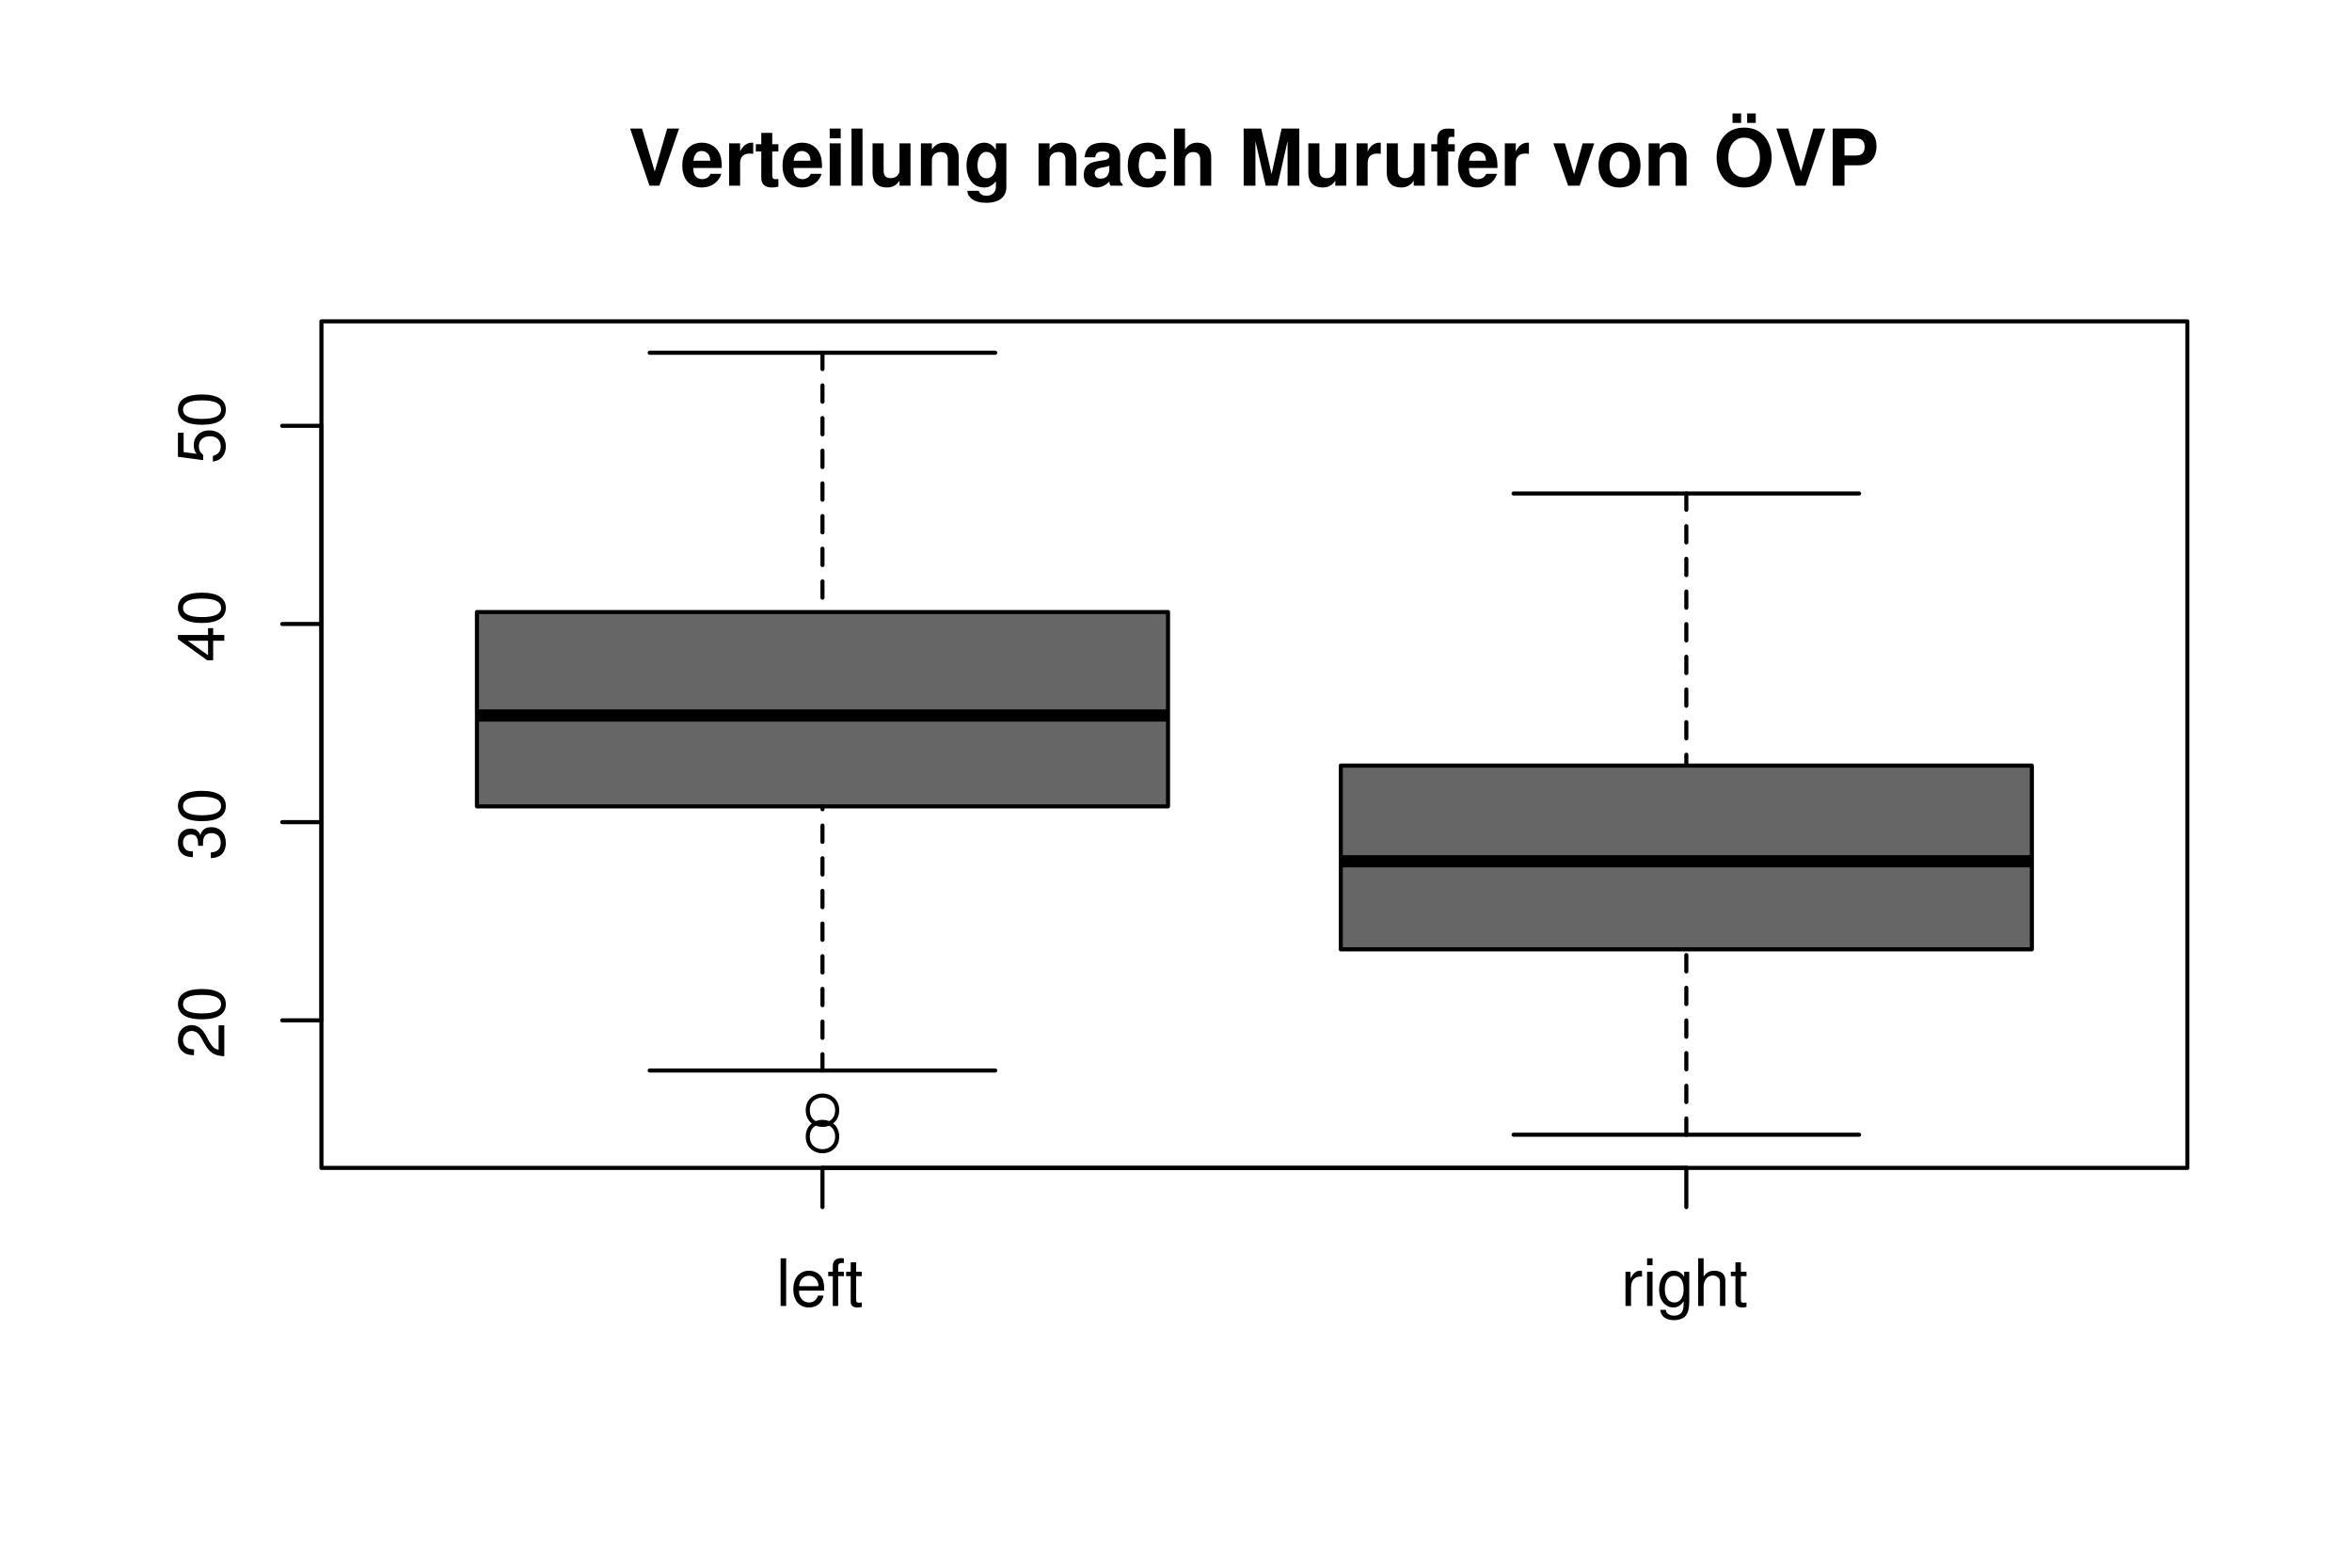
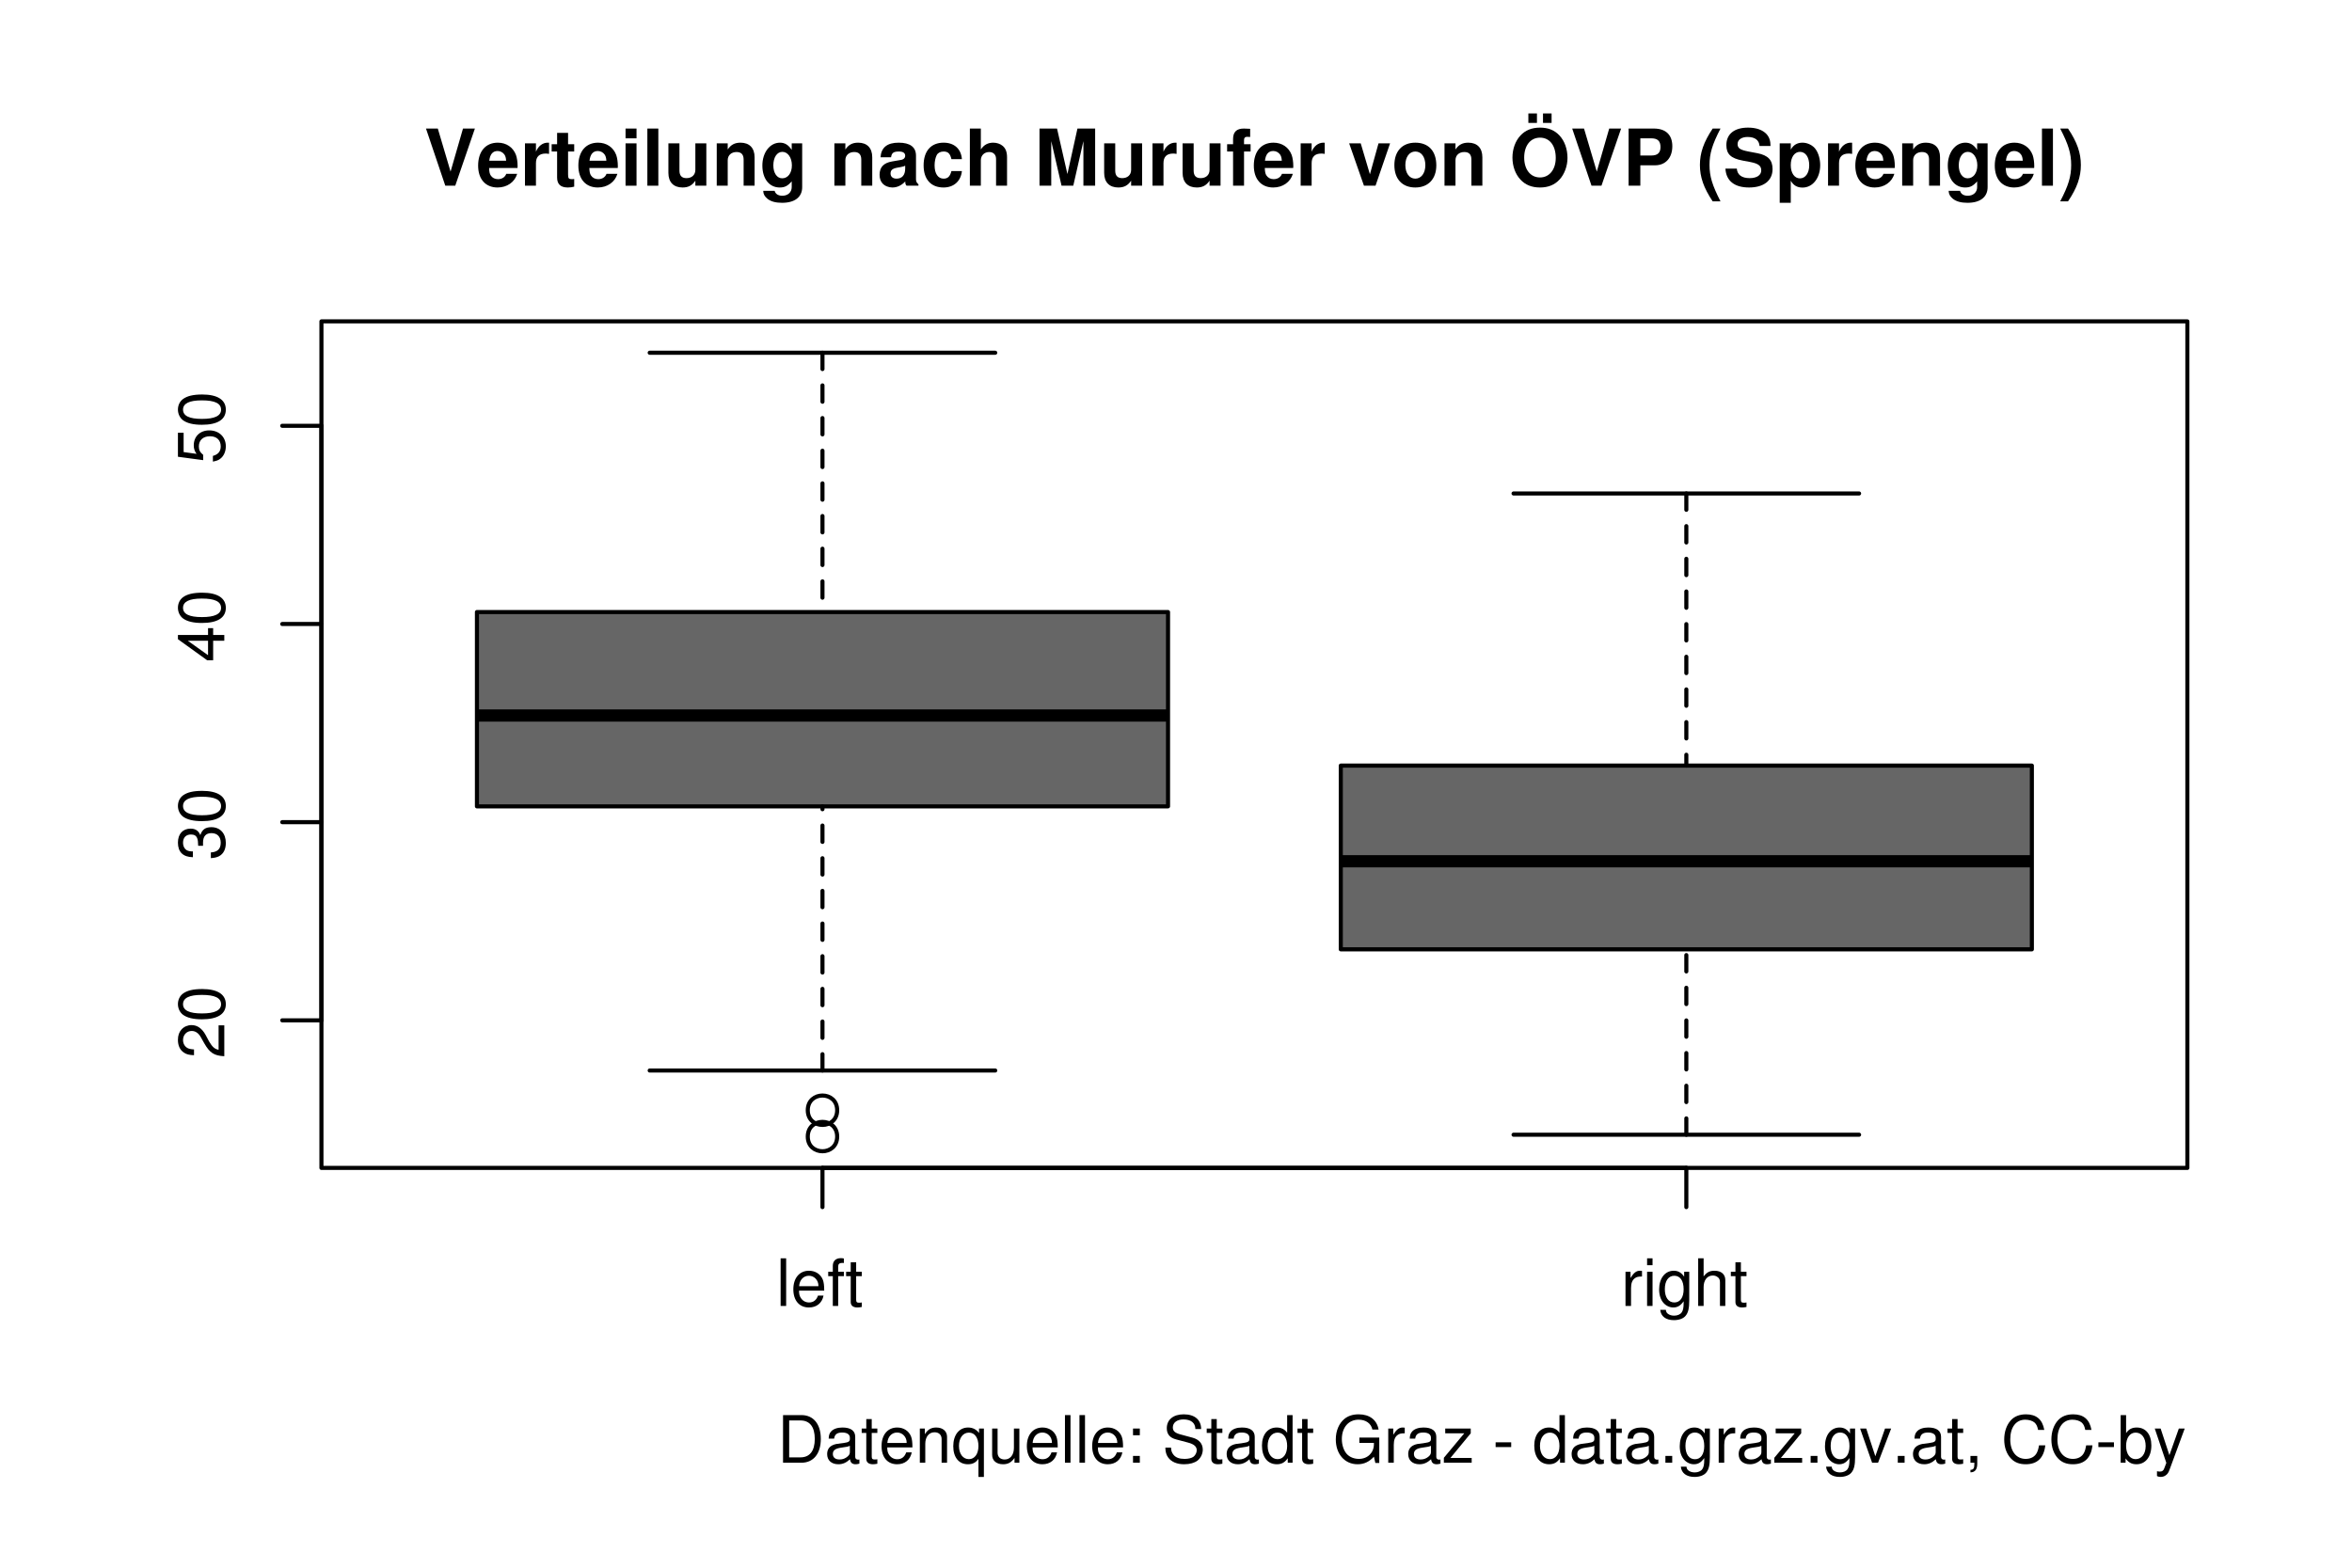
<svg xmlns="http://www.w3.org/2000/svg" xmlns:xlink="http://www.w3.org/1999/xlink" width="432pt" height="288pt" viewBox="0 0 432 288" version="1.2">
  <defs>
    <g>
      <symbol overflow="visible" id="glyph0-0">
        <path style="stroke:none;" d="" />
      </symbol>
      <symbol overflow="visible" id="glyph0-1">
        <path style="stroke:none;" d="M 1.828 -8.75 L 0.812 -8.75 L 0.812 0 L 1.828 0 Z " />
      </symbol>
      <symbol overflow="visible" id="glyph0-2">
        <path style="stroke:none;" d="M 6.156 -2.812 C 6.156 -3.766 6.078 -4.344 5.906 -4.812 C 5.5 -5.844 4.531 -6.469 3.359 -6.469 C 1.609 -6.469 0.484 -5.125 0.484 -3.062 C 0.484 -1 1.578 0.281 3.344 0.281 C 4.781 0.281 5.766 -0.547 6.031 -1.906 L 5.016 -1.906 C 4.734 -1.078 4.172 -0.641 3.375 -0.641 C 2.734 -0.641 2.203 -0.938 1.859 -1.469 C 1.625 -1.828 1.531 -2.188 1.531 -2.812 Z M 1.547 -3.625 C 1.625 -4.781 2.344 -5.547 3.344 -5.547 C 4.328 -5.547 5.094 -4.734 5.094 -3.703 C 5.094 -3.672 5.094 -3.641 5.078 -3.625 Z " />
      </symbol>
      <symbol overflow="visible" id="glyph0-3">
        <path style="stroke:none;" d="M 3.094 -6.281 L 2.047 -6.281 L 2.047 -7.266 C 2.047 -7.688 2.297 -7.906 2.75 -7.906 C 2.828 -7.906 2.875 -7.906 3.094 -7.891 L 3.094 -8.719 C 2.875 -8.766 2.734 -8.781 2.531 -8.781 C 1.609 -8.781 1.062 -8.25 1.062 -7.359 L 1.062 -6.281 L 0.219 -6.281 L 0.219 -5.469 L 1.062 -5.469 L 1.062 0 L 2.047 0 L 2.047 -5.469 L 3.094 -5.469 Z " />
      </symbol>
      <symbol overflow="visible" id="glyph0-4">
        <path style="stroke:none;" d="M 3.047 -6.281 L 2.016 -6.281 L 2.016 -8.016 L 1.016 -8.016 L 1.016 -6.281 L 0.172 -6.281 L 0.172 -5.469 L 1.016 -5.469 L 1.016 -0.719 C 1.016 -0.078 1.453 0.281 2.234 0.281 C 2.469 0.281 2.719 0.25 3.047 0.188 L 3.047 -0.641 C 2.922 -0.609 2.766 -0.594 2.562 -0.594 C 2.141 -0.594 2.016 -0.719 2.016 -1.156 L 2.016 -5.469 L 3.047 -5.469 Z " />
      </symbol>
      <symbol overflow="visible" id="glyph0-5">
        <path style="stroke:none;" d="M 0.828 -6.281 L 0.828 0 L 1.844 0 L 1.844 -3.266 C 1.844 -4.156 2.062 -4.75 2.547 -5.094 C 2.859 -5.328 3.156 -5.406 3.859 -5.406 L 3.859 -6.438 C 3.688 -6.453 3.594 -6.469 3.469 -6.469 C 2.812 -6.469 2.328 -6.078 1.75 -5.141 L 1.75 -6.281 Z " />
      </symbol>
      <symbol overflow="visible" id="glyph0-6">
        <path style="stroke:none;" d="M 1.797 -6.281 L 0.797 -6.281 L 0.797 0 L 1.797 0 Z M 1.797 -8.75 L 0.797 -8.75 L 0.797 -7.484 L 1.797 -7.484 Z " />
      </symbol>
      <symbol overflow="visible" id="glyph0-7">
        <path style="stroke:none;" d="M 4.938 -6.281 L 4.938 -5.375 C 4.438 -6.125 3.828 -6.469 3.031 -6.469 C 1.422 -6.469 0.344 -5.078 0.344 -3.031 C 0.344 -2 0.625 -1.156 1.141 -0.562 C 1.609 -0.031 2.281 0.281 2.938 0.281 C 3.734 0.281 4.281 -0.062 4.844 -0.859 L 4.844 -0.531 C 4.844 0.328 4.734 0.844 4.484 1.188 C 4.219 1.562 3.703 1.781 3.094 1.781 C 2.641 1.781 2.234 1.656 1.953 1.438 C 1.734 1.266 1.625 1.094 1.578 0.719 L 0.547 0.719 C 0.656 1.906 1.578 2.609 3.062 2.609 C 4 2.609 4.797 2.312 5.203 1.812 C 5.688 1.234 5.875 0.438 5.875 -1.031 L 5.875 -6.281 Z M 3.125 -5.547 C 4.219 -5.547 4.844 -4.625 4.844 -3.062 C 4.844 -1.562 4.203 -0.641 3.141 -0.641 C 2.047 -0.641 1.391 -1.578 1.391 -3.094 C 1.391 -4.609 2.062 -5.547 3.125 -5.547 Z " />
      </symbol>
      <symbol overflow="visible" id="glyph0-8">
        <path style="stroke:none;" d="M 0.844 -8.75 L 0.844 0 L 1.844 0 L 1.844 -3.469 C 1.844 -4.75 2.516 -5.594 3.547 -5.594 C 3.859 -5.594 4.188 -5.484 4.422 -5.297 C 4.719 -5.094 4.844 -4.797 4.844 -4.359 L 4.844 0 L 5.828 0 L 5.828 -4.75 C 5.828 -5.812 5.078 -6.469 3.859 -6.469 C 2.969 -6.469 2.422 -6.188 1.844 -5.422 L 1.844 -8.75 Z " />
      </symbol>
+       <symbol overflow="visible" id="glyph0-9">
+         <path style="stroke:none;" d="M 1.062 0 L 4.438 0 C 6.641 0 8 -1.656 8 -4.375 C 8 -7.094 6.656 -8.75 4.438 -8.75 L 1.062 -8.75 Z M 2.188 -0.984 L 2.188 -7.766 L 4.25 -7.766 C 5.969 -7.766 6.891 -6.594 6.891 -4.375 C 6.891 -2.156 5.969 -0.984 4.25 -0.984 Z " />
+       </symbol>
+       <symbol overflow="visible" id="glyph0-10">
+         <path style="stroke:none;" d="M 6.422 -0.594 C 6.312 -0.562 6.266 -0.562 6.203 -0.562 C 5.859 -0.562 5.656 -0.75 5.656 -1.062 L 5.656 -4.75 C 5.656 -5.875 4.844 -6.469 3.297 -6.469 C 2.391 -6.469 1.625 -6.203 1.219 -5.734 C 0.922 -5.406 0.797 -5.047 0.781 -4.422 L 1.781 -4.422 C 1.875 -5.203 2.328 -5.547 3.266 -5.547 C 4.156 -5.547 4.672 -5.203 4.672 -4.609 L 4.672 -4.344 C 4.672 -3.922 4.422 -3.75 3.625 -3.641 C 2.203 -3.469 1.984 -3.422 1.609 -3.266 C 0.875 -2.969 0.5 -2.406 0.5 -1.578 C 0.5 -0.438 1.297 0.281 2.562 0.281 C 3.359 0.281 4 0 4.703 -0.641 C 4.781 -0.016 5.094 0.281 5.734 0.281 C 5.938 0.281 6.094 0.25 6.422 0.172 Z M 4.672 -1.984 C 4.672 -1.641 4.578 -1.438 4.266 -1.156 C 3.859 -0.797 3.375 -0.594 2.781 -0.594 C 2 -0.594 1.547 -0.969 1.547 -1.609 C 1.547 -2.266 1.984 -2.609 3.062 -2.766 C 4.109 -2.906 4.328 -2.953 4.672 -3.109 Z " />
+       </symbol>
+       <symbol overflow="visible" id="glyph0-11">
+         <path style="stroke:none;" d="M 0.844 -6.281 L 0.844 0 L 1.844 0 L 1.844 -3.469 C 1.844 -4.75 2.516 -5.594 3.547 -5.594 C 4.344 -5.594 4.844 -5.109 4.844 -4.359 L 4.844 0 L 5.844 0 L 5.844 -4.75 C 5.844 -5.797 5.062 -6.469 3.859 -6.469 C 2.922 -6.469 2.312 -6.109 1.766 -5.234 L 1.766 -6.281 Z " />
+       </symbol>
+       <symbol overflow="visible" id="glyph0-12">
+         <path style="stroke:none;" d="M 5.938 2.609 L 5.938 -6.281 L 5.047 -6.281 L 5.047 -5.453 C 4.578 -6.109 3.875 -6.469 3.047 -6.469 C 1.391 -6.469 0.312 -5.109 0.312 -3.031 C 0.312 -0.984 1.344 0.281 3 0.281 C 3.875 0.281 4.469 -0.031 4.938 -0.719 L 4.938 2.609 Z M 3.188 -5.531 C 4.266 -5.531 4.938 -4.578 4.938 -3.062 C 4.938 -1.625 4.25 -0.656 3.188 -0.656 C 2.094 -0.656 1.359 -1.625 1.359 -3.094 C 1.359 -4.547 2.094 -5.531 3.188 -5.531 Z " />
+       </symbol>
+       <symbol overflow="visible" id="glyph0-13">
+         <path style="stroke:none;" d="M 5.781 0 L 5.781 -6.281 L 4.781 -6.281 L 4.781 -2.719 C 4.781 -1.438 4.109 -0.594 3.078 -0.594 C 2.281 -0.594 1.781 -1.078 1.781 -1.844 L 1.781 -6.281 L 0.781 -6.281 L 0.781 -1.438 C 0.781 -0.391 1.562 0.281 2.781 0.281 C 3.703 0.281 4.297 -0.047 4.891 -0.875 L 4.891 0 Z " />
+       </symbol>
+       <symbol overflow="visible" id="glyph0-14">
+         <path style="stroke:none;" d="M 2.562 -1.25 L 1.312 -1.25 L 1.312 0 L 2.562 0 Z M 2.562 -6.281 L 1.312 -6.281 L 1.312 -5.047 L 2.562 -5.047 Z " />
+       </symbol>
+       <symbol overflow="visible" id="glyph0-15">
+         <path style="stroke:none;" d="" />
+       </symbol>
+       <symbol overflow="visible" id="glyph0-16">
+         <path style="stroke:none;" d="M 7.156 -6.188 C 7.141 -7.891 5.969 -8.891 3.953 -8.891 C 2.031 -8.891 0.844 -7.906 0.844 -6.328 C 0.844 -5.25 1.406 -4.578 2.562 -4.281 L 4.734 -3.703 C 5.828 -3.422 6.344 -2.969 6.344 -2.297 C 6.344 -1.828 6.078 -1.344 5.719 -1.078 C 5.359 -0.844 4.812 -0.703 4.109 -0.703 C 3.156 -0.703 2.516 -0.938 2.094 -1.438 C 1.766 -1.828 1.625 -2.25 1.625 -2.781 L 0.578 -2.781 C 0.594 -1.984 0.75 -1.453 1.094 -0.969 C 1.688 -0.156 2.703 0.281 4.031 0.281 C 5.078 0.281 5.922 0.031 6.484 -0.391 C 7.078 -0.859 7.453 -1.641 7.453 -2.406 C 7.453 -3.484 6.781 -4.266 5.594 -4.594 L 3.391 -5.188 C 2.344 -5.469 1.953 -5.812 1.953 -6.484 C 1.953 -7.375 2.734 -7.953 3.906 -7.953 C 5.297 -7.953 6.078 -7.312 6.094 -6.188 Z " />
+       </symbol>
+       <symbol overflow="visible" id="glyph0-17">
+         <path style="stroke:none;" d="M 5.938 -8.75 L 4.938 -8.75 L 4.938 -5.5 C 4.531 -6.125 3.859 -6.469 3.016 -6.469 C 1.375 -6.469 0.312 -5.156 0.312 -3.156 C 0.312 -1.031 1.359 0.281 3.047 0.281 C 3.906 0.281 4.516 -0.047 5.047 -0.828 L 5.047 0 L 5.938 0 Z M 3.188 -5.531 C 4.266 -5.531 4.938 -4.578 4.938 -3.078 C 4.938 -1.625 4.25 -0.656 3.188 -0.656 C 2.094 -0.656 1.359 -1.625 1.359 -3.094 C 1.359 -4.562 2.094 -5.531 3.188 -5.531 Z " />
+       </symbol>
+       <symbol overflow="visible" id="glyph0-18">
+         <path style="stroke:none;" d="M 8.516 -4.625 L 4.859 -4.625 L 4.859 -3.641 L 7.531 -3.641 L 7.531 -3.391 C 7.531 -1.844 6.375 -0.703 4.781 -0.703 C 3.891 -0.703 3.078 -1.031 2.562 -1.594 C 1.984 -2.219 1.641 -3.266 1.641 -4.344 C 1.641 -6.484 2.875 -7.906 4.719 -7.906 C 6.047 -7.906 7.016 -7.219 7.25 -6.094 L 8.391 -6.094 C 8.078 -7.875 6.734 -8.891 4.734 -8.891 C 3.656 -8.891 2.797 -8.609 2.109 -8.047 C 1.109 -7.219 0.531 -5.859 0.531 -4.281 C 0.531 -1.594 2.172 0.281 4.531 0.281 C 5.719 0.281 6.672 -0.172 7.531 -1.109 L 7.797 0.047 L 8.516 0.047 Z " />
+       </symbol>
+       <symbol overflow="visible" id="glyph0-19">
+         <path style="stroke:none;" d="M 5.312 -6.281 L 0.625 -6.281 L 0.625 -5.406 L 4.125 -5.406 L 0.375 -0.906 L 0.375 0 L 5.484 0 L 5.484 -0.875 L 1.578 -0.875 L 5.312 -5.406 Z " />
+       </symbol>
+       <symbol overflow="visible" id="glyph0-20">
+         <path style="stroke:none;" d="M 3.406 -3.75 L 0.547 -3.75 L 0.547 -2.875 L 3.406 -2.875 Z " />
+       </symbol>
+       <symbol overflow="visible" id="glyph0-21">
+         <path style="stroke:none;" d="M 2.297 -1.25 L 1.047 -1.25 L 1.047 0 L 2.297 0 Z " />
+       </symbol>
+       <symbol overflow="visible" id="glyph0-22">
+         <path style="stroke:none;" d="M 3.422 0 L 5.828 -6.281 L 4.703 -6.281 L 2.922 -1.188 L 1.25 -6.281 L 0.125 -6.281 L 2.328 0 Z " />
+       </symbol>
+       <symbol overflow="visible" id="glyph0-23">
+         <path style="stroke:none;" d="M 1.047 -1.25 L 1.047 0 L 1.766 0 L 1.766 0.219 C 1.766 1.047 1.609 1.281 1.047 1.312 L 1.047 1.766 C 1.891 1.766 2.297 1.219 2.297 0.188 L 2.297 -1.25 Z " />
+       </symbol>
+       <symbol overflow="visible" id="glyph0-24">
+         <path style="stroke:none;" d="M 7.938 -6.031 C 7.594 -7.953 6.484 -8.891 4.578 -8.891 C 3.391 -8.891 2.453 -8.516 1.797 -7.797 C 1.016 -6.938 0.578 -5.688 0.578 -4.266 C 0.578 -2.828 1.016 -1.594 1.844 -0.75 C 2.516 -0.047 3.391 0.281 4.531 0.281 C 6.656 0.281 7.859 -0.875 8.125 -3.188 L 6.969 -3.188 C 6.875 -2.594 6.75 -2.188 6.578 -1.844 C 6.219 -1.109 5.469 -0.703 4.531 -0.703 C 2.797 -0.703 1.688 -2.094 1.688 -4.281 C 1.688 -6.531 2.75 -7.906 4.438 -7.906 C 5.141 -7.906 5.812 -7.688 6.172 -7.359 C 6.484 -7.062 6.672 -6.688 6.797 -6.031 Z " />
+       </symbol>
+       <symbol overflow="visible" id="glyph0-25">
+         <path style="stroke:none;" d="M 0.641 -8.75 L 0.641 0 L 1.547 0 L 1.547 -0.797 C 2.031 -0.078 2.656 0.281 3.547 0.281 C 5.203 0.281 6.281 -1.078 6.281 -3.172 C 6.281 -5.203 5.25 -6.469 3.594 -6.469 C 2.719 -6.469 2.109 -6.141 1.641 -5.438 L 1.641 -8.75 Z M 3.391 -5.531 C 4.516 -5.531 5.234 -4.562 5.234 -3.062 C 5.234 -1.625 4.484 -0.656 3.391 -0.656 C 2.344 -0.656 1.641 -1.625 1.641 -3.094 C 1.641 -4.578 2.344 -5.531 3.391 -5.531 Z " />
+       </symbol>
+       <symbol overflow="visible" id="glyph0-26">
+         <path style="stroke:none;" d="M 4.656 -6.281 L 2.922 -1.391 L 1.312 -6.281 L 0.234 -6.281 L 2.359 0.031 L 1.984 1.016 C 1.828 1.469 1.594 1.625 1.172 1.625 C 1.031 1.625 0.859 1.609 0.641 1.562 L 0.641 2.453 C 0.859 2.562 1.062 2.609 1.312 2.609 C 1.641 2.609 1.984 2.516 2.25 2.312 C 2.562 2.094 2.75 1.828 2.938 1.312 L 5.734 -6.281 Z " />
+       </symbol>
      <symbol overflow="visible" id="glyph1-0">
        <path style="stroke:none;" d="" />
      </symbol>
      <symbol overflow="visible" id="glyph1-1">
        <path style="stroke:none;" d="M -1.047 -6.078 L -1.047 -1.594 C -1.734 -1.703 -2.188 -2.094 -2.797 -3.125 L -3.438 -4.328 C -4.094 -5.516 -4.969 -6.125 -6.016 -6.125 C -6.719 -6.125 -7.375 -5.844 -7.844 -5.344 C -8.297 -4.844 -8.516 -4.219 -8.516 -3.406 C -8.516 -2.328 -8.125 -1.531 -7.406 -1.062 C -6.953 -0.75 -6.422 -0.625 -5.562 -0.594 L -5.562 -1.656 C -6.125 -1.688 -6.484 -1.766 -6.75 -1.906 C -7.266 -2.188 -7.578 -2.734 -7.578 -3.375 C -7.578 -4.328 -6.906 -5.047 -5.984 -5.047 C -5.312 -5.047 -4.734 -4.656 -4.312 -3.906 L -3.688 -2.797 C -2.672 -1.016 -1.875 -0.5 0 -0.406 L 0 -6.078 Z " />
      </symbol>
      <symbol overflow="visible" id="glyph1-2">
        <path style="stroke:none;" d="M -8.516 -3.297 C -8.516 -2.516 -8.156 -1.781 -7.578 -1.344 C -6.828 -0.797 -5.688 -0.516 -4.109 -0.516 C -1.25 -0.516 0.281 -1.469 0.281 -3.297 C 0.281 -5.094 -1.25 -6.078 -4.047 -6.078 C -5.703 -6.078 -6.797 -5.812 -7.578 -5.25 C -8.172 -4.812 -8.516 -4.109 -8.516 -3.297 Z M -7.578 -3.297 C -7.578 -4.438 -6.422 -5 -4.141 -5 C -1.734 -5 -0.594 -4.453 -0.594 -3.281 C -0.594 -2.156 -1.781 -1.594 -4.109 -1.594 C -6.438 -1.594 -7.578 -2.156 -7.578 -3.297 Z " />
      </symbol>
      <symbol overflow="visible" id="glyph1-3">
        <path style="stroke:none;" d="M -3.906 -2.656 L -3.906 -3.234 C -3.906 -4.391 -3.391 -4.984 -2.359 -4.984 C -1.297 -4.984 -0.656 -4.328 -0.656 -3.234 C -0.656 -2.078 -1.234 -1.516 -2.469 -1.438 L -2.469 -0.391 C -1.781 -0.438 -1.344 -0.547 -0.953 -0.75 C -0.141 -1.188 0.281 -2.031 0.281 -3.188 C 0.281 -4.938 -0.766 -6.078 -2.375 -6.078 C -3.453 -6.078 -4.062 -5.656 -4.406 -4.625 C -4.719 -5.422 -5.312 -5.812 -6.172 -5.812 C -7.625 -5.812 -8.516 -4.844 -8.516 -3.234 C -8.516 -1.516 -7.578 -0.594 -5.766 -0.562 L -5.766 -1.625 C -6.281 -1.625 -6.562 -1.688 -6.828 -1.812 C -7.297 -2.047 -7.578 -2.578 -7.578 -3.234 C -7.578 -4.172 -7.031 -4.734 -6.125 -4.734 C -5.531 -4.734 -5.172 -4.531 -4.984 -4.062 C -4.859 -3.766 -4.812 -3.391 -4.797 -2.656 Z " />
      </symbol>
      <symbol overflow="visible" id="glyph1-4">
        <path style="stroke:none;" d="M -2.047 -3.922 L 0 -3.922 L 0 -4.984 L -2.047 -4.984 L -2.047 -6.234 L -2.984 -6.234 L -2.984 -4.984 L -8.516 -4.984 L -8.516 -4.203 L -3.156 -0.344 L -2.047 -0.344 Z M -2.984 -3.922 L -2.984 -1.266 L -6.703 -3.922 Z " />
      </symbol>
      <symbol overflow="visible" id="glyph1-5">
        <path style="stroke:none;" d="M -8.516 -5.719 L -8.516 -1.312 L -3.875 -0.688 L -3.875 -1.656 C -4.469 -2.141 -4.672 -2.562 -4.672 -3.219 C -4.672 -4.359 -3.891 -5.078 -2.625 -5.078 C -1.406 -5.078 -0.656 -4.375 -0.656 -3.219 C -0.656 -2.297 -1.125 -1.734 -2.094 -1.469 L -2.094 -0.422 C -1.391 -0.562 -1.062 -0.688 -0.75 -0.938 C -0.094 -1.422 0.281 -2.281 0.281 -3.234 C 0.281 -4.953 -0.969 -6.156 -2.766 -6.156 C -4.453 -6.156 -5.609 -5.047 -5.609 -3.406 C -5.609 -2.812 -5.453 -2.328 -5.094 -1.844 L -7.469 -2.172 L -7.469 -5.719 Z " />
      </symbol>
      <symbol overflow="visible" id="glyph2-0">
        <path style="stroke:none;" d="" />
      </symbol>
      <symbol overflow="visible" id="glyph2-1">
        <path style="stroke:none;" d="M 5.719 0 L 9.328 -10.5 L 7.141 -10.5 L 4.859 -2.594 L 2.516 -10.5 L 0.344 -10.5 L 3.891 0 Z " />
      </symbol>
      <symbol overflow="visible" id="glyph2-2">
        <path style="stroke:none;" d="M 7.547 -3.25 C 7.562 -3.422 7.562 -3.5 7.562 -3.594 C 7.562 -4.375 7.453 -5.094 7.266 -5.641 C 6.734 -7.062 5.484 -7.906 3.922 -7.906 C 1.688 -7.906 0.312 -6.297 0.312 -3.688 C 0.312 -1.203 1.672 0.328 3.875 0.328 C 5.625 0.328 7.031 -0.656 7.484 -2.188 L 5.484 -2.188 C 5.25 -1.562 4.688 -1.203 3.953 -1.203 C 3.375 -1.203 2.906 -1.453 2.625 -1.891 C 2.438 -2.172 2.359 -2.516 2.328 -3.25 Z M 2.359 -4.594 C 2.5 -5.781 3 -6.375 3.891 -6.375 C 4.391 -6.375 4.859 -6.125 5.141 -5.719 C 5.328 -5.438 5.422 -5.125 5.453 -4.594 Z " />
      </symbol>
      <symbol overflow="visible" id="glyph2-3">
        <path style="stroke:none;" d="M 0.906 -7.781 L 0.906 0 L 2.922 0 L 2.922 -4.141 C 2.922 -5.312 3.516 -5.906 4.703 -5.906 C 4.906 -5.906 5.062 -5.891 5.328 -5.844 L 5.328 -7.891 C 5.219 -7.906 5.141 -7.906 5.078 -7.906 C 4.156 -7.906 3.359 -7.297 2.922 -6.25 L 2.922 -7.781 Z " />
      </symbol>
      <symbol overflow="visible" id="glyph2-4">
        <path style="stroke:none;" d="M 4.344 -7.625 L 3.219 -7.625 L 3.219 -9.703 L 1.203 -9.703 L 1.203 -7.625 L 0.203 -7.625 L 0.203 -6.281 L 1.203 -6.281 L 1.203 -1.5 C 1.203 -0.281 1.844 0.328 3.172 0.328 C 3.609 0.328 3.969 0.281 4.344 0.172 L 4.344 -1.234 C 4.141 -1.203 4.016 -1.203 3.875 -1.203 C 3.344 -1.203 3.219 -1.359 3.219 -2.047 L 3.219 -6.281 L 4.344 -6.281 Z " />
      </symbol>
      <symbol overflow="visible" id="glyph2-5">
        <path style="stroke:none;" d="M 2.984 -7.781 L 0.969 -7.781 L 0.969 0 L 2.984 0 Z M 2.984 -10.5 L 0.969 -10.5 L 0.969 -8.703 L 2.984 -8.703 Z " />
      </symbol>
      <symbol overflow="visible" id="glyph2-6">
        <path style="stroke:none;" d="M 2.984 -10.5 L 0.969 -10.5 L 0.969 0 L 2.984 0 Z " />
      </symbol>
      <symbol overflow="visible" id="glyph2-7">
        <path style="stroke:none;" d="M 7.797 0 L 7.797 -7.781 L 5.781 -7.781 L 5.781 -2.906 C 5.781 -1.984 5.125 -1.391 4.156 -1.391 C 3.281 -1.391 2.859 -1.844 2.859 -2.781 L 2.859 -7.781 L 0.828 -7.781 L 0.828 -2.359 C 0.828 -0.641 1.781 0.328 3.438 0.328 C 4.5 0.328 5.203 -0.062 5.781 -0.922 L 5.781 0 Z " />
      </symbol>
      <symbol overflow="visible" id="glyph2-8">
        <path style="stroke:none;" d="M 0.906 -7.781 L 0.906 0 L 2.922 0 L 2.922 -4.672 C 2.922 -5.594 3.578 -6.188 4.547 -6.188 C 5.422 -6.188 5.844 -5.719 5.844 -4.797 L 5.844 0 L 7.859 0 L 7.859 -5.219 C 7.859 -6.922 6.922 -7.906 5.266 -7.906 C 4.203 -7.906 3.5 -7.516 2.922 -6.656 L 2.922 -7.781 Z " />
      </symbol>
      <symbol overflow="visible" id="glyph2-9">
        <path style="stroke:none;" d="M 5.875 -7.781 L 5.875 -6.578 C 5.266 -7.5 4.609 -7.906 3.719 -7.906 C 1.875 -7.906 0.484 -6.109 0.484 -3.703 C 0.484 -1.281 1.75 0.328 3.672 0.328 C 4.578 0.328 5.125 0.062 5.875 -0.797 L 5.875 0.266 C 5.875 1.203 5.172 1.844 4.156 1.844 C 3.406 1.844 2.891 1.531 2.734 0.938 L 0.641 0.938 C 0.656 1.547 0.891 1.953 1.406 2.391 C 2.031 2.891 2.891 3.141 4.094 3.141 C 6.438 3.141 7.797 2.094 7.797 0.266 L 7.797 -7.781 Z M 4.156 -6.219 C 5.156 -6.219 5.906 -5.172 5.906 -3.734 C 5.906 -2.312 5.172 -1.359 4.125 -1.359 C 3.172 -1.359 2.5 -2.312 2.5 -3.734 C 2.5 -5.203 3.172 -6.219 4.156 -6.219 Z " />
      </symbol>
      <symbol overflow="visible" id="glyph2-10">
        <path style="stroke:none;" d="" />
      </symbol>
      <symbol overflow="visible" id="glyph2-11">
        <path style="stroke:none;" d="M 7.547 -0.25 C 7.188 -0.578 7.094 -0.797 7.094 -1.203 L 7.094 -5.516 C 7.094 -7.109 6 -7.906 3.906 -7.906 C 1.797 -7.906 0.703 -7.016 0.578 -5.219 L 2.516 -5.219 C 2.625 -6.016 2.953 -6.281 3.953 -6.281 C 4.719 -6.281 5.109 -6.016 5.109 -5.5 C 5.109 -5.25 4.984 -5.016 4.766 -4.891 C 4.5 -4.75 4.5 -4.75 3.5 -4.594 L 2.688 -4.453 C 1.156 -4.188 0.406 -3.406 0.406 -2 C 0.406 -1.344 0.594 -0.797 0.953 -0.406 C 1.391 0.062 2.078 0.328 2.766 0.328 C 3.625 0.328 4.422 -0.047 5.125 -0.781 C 5.125 -0.375 5.172 -0.234 5.359 0 L 7.547 0 Z M 5.109 -3.125 C 5.109 -1.953 4.531 -1.297 3.516 -1.297 C 2.844 -1.297 2.422 -1.656 2.422 -2.234 C 2.422 -2.844 2.734 -3.125 3.578 -3.297 L 4.266 -3.422 C 4.797 -3.531 4.891 -3.562 5.109 -3.672 Z " />
      </symbol>
      <symbol overflow="visible" id="glyph2-12">
        <path style="stroke:none;" d="M 7.516 -4.875 C 7.375 -6.766 6.109 -7.906 4.156 -7.906 C 1.844 -7.906 0.484 -6.375 0.484 -3.734 C 0.484 -1.172 1.828 0.328 4.141 0.328 C 6.016 0.328 7.328 -0.828 7.516 -2.688 L 5.594 -2.688 C 5.328 -1.688 4.922 -1.297 4.156 -1.297 C 3.125 -1.297 2.5 -2.219 2.5 -3.734 C 2.5 -4.469 2.656 -5.156 2.891 -5.625 C 3.125 -6.047 3.578 -6.281 4.156 -6.281 C 4.969 -6.281 5.359 -5.891 5.594 -4.875 Z " />
      </symbol>
      <symbol overflow="visible" id="glyph2-13">
        <path style="stroke:none;" d="M 0.969 -10.5 L 0.969 0 L 2.984 0 L 2.984 -4.672 C 2.984 -5.562 3.625 -6.188 4.531 -6.188 C 4.969 -6.188 5.312 -6.031 5.547 -5.719 C 5.719 -5.453 5.781 -5.266 5.781 -4.75 L 5.781 0 L 7.797 0 L 7.797 -5.219 C 7.797 -6.188 7.531 -6.875 7 -7.312 C 6.562 -7.688 5.906 -7.906 5.266 -7.906 C 4.266 -7.906 3.547 -7.5 2.984 -6.656 L 2.984 -10.5 Z " />
      </symbol>
      <symbol overflow="visible" id="glyph2-14">
        <path style="stroke:none;" d="M 3.109 -8.188 L 5 0 L 7.156 0 L 9.016 -8.188 L 9.016 0 L 11.172 0 L 11.172 -10.5 L 7.922 -10.5 L 6.078 -2.141 L 4.172 -10.5 L 0.953 -10.5 L 0.953 0 L 3.109 0 Z " />
      </symbol>
      <symbol overflow="visible" id="glyph2-15">
        <path style="stroke:none;" d="M 4.516 -7.625 L 3.312 -7.625 L 3.312 -8.391 C 3.312 -8.781 3.484 -8.984 3.859 -8.984 C 4.031 -8.984 4.266 -8.969 4.438 -8.953 L 4.438 -10.453 C 4.062 -10.484 3.562 -10.5 3.281 -10.5 C 1.938 -10.5 1.297 -9.875 1.297 -8.562 L 1.297 -7.625 L 0.203 -7.625 L 0.203 -6.281 L 1.297 -6.281 L 1.297 0 L 3.312 0 L 3.312 -6.281 L 4.516 -6.281 Z " />
      </symbol>
      <symbol overflow="visible" id="glyph2-16">
        <path style="stroke:none;" d="M 5.047 0 L 7.719 -7.781 L 5.594 -7.781 L 4.016 -2.094 L 2.328 -7.781 L 0.203 -7.781 L 2.922 0 Z " />
      </symbol>
      <symbol overflow="visible" id="glyph2-17">
        <path style="stroke:none;" d="M 4.344 -7.906 C 1.953 -7.906 0.5 -6.344 0.5 -3.781 C 0.5 -1.219 1.953 0.328 4.344 0.328 C 6.719 0.328 8.203 -1.234 8.203 -3.734 C 8.203 -6.375 6.766 -7.906 4.344 -7.906 Z M 4.344 -6.281 C 5.453 -6.281 6.188 -5.281 6.188 -3.766 C 6.188 -2.312 5.438 -1.297 4.344 -1.297 C 3.25 -1.297 2.516 -2.312 2.516 -3.781 C 2.516 -5.266 3.25 -6.281 4.344 -6.281 Z " />
      </symbol>
      <symbol overflow="visible" id="glyph2-18">
        <path style="stroke:none;" d="M 5.625 -10.672 C 4.156 -10.672 2.938 -10.188 2.047 -9.219 C 1.109 -8.219 0.578 -6.734 0.578 -5.172 C 0.578 -3.594 1.109 -2.125 2.047 -1.125 C 2.953 -0.141 4.141 0.328 5.641 0.328 C 7.125 0.328 8.312 -0.141 9.219 -1.125 C 10.125 -2.094 10.688 -3.609 10.688 -5.094 C 10.688 -6.734 10.156 -8.219 9.219 -9.219 C 8.297 -10.219 7.125 -10.672 5.625 -10.672 Z M 5.641 -8.828 C 7.406 -8.828 8.531 -7.391 8.531 -5.109 C 8.531 -2.969 7.359 -1.516 5.641 -1.516 C 3.891 -1.516 2.734 -2.969 2.734 -5.172 C 2.734 -7.375 3.891 -8.828 5.641 -8.828 Z M 5.078 -13.281 L 3.5 -13.281 L 3.5 -11.531 L 5.078 -11.531 Z M 7.766 -13.281 L 6.188 -13.281 L 6.188 -11.531 L 7.766 -11.531 Z " />
      </symbol>
      <symbol overflow="visible" id="glyph2-19">
        <path style="stroke:none;" d="M 3.25 -3.75 L 5.953 -3.75 C 7.875 -3.75 9.125 -5.109 9.125 -7.25 C 9.125 -9.344 7.922 -10.5 5.734 -10.5 L 1.094 -10.5 L 1.094 0 L 3.25 0 Z M 3.25 -5.547 L 3.25 -8.703 L 5.266 -8.703 C 6.422 -8.703 6.953 -8.203 6.953 -7.109 C 6.953 -6.047 6.422 -5.547 5.266 -5.547 Z " />
      </symbol>
+       <symbol overflow="visible" id="glyph2-20">
+         <path style="stroke:none;" d="M 2.922 -10.5 C 1.266 -8.016 0.578 -6.016 0.578 -3.812 C 0.578 -1.594 1.266 0.391 2.922 2.875 L 4.359 2.875 C 2.844 -0.094 2.344 -1.703 2.344 -3.812 C 2.344 -5.922 2.844 -7.562 4.359 -10.5 Z " />
+       </symbol>
+       <symbol overflow="visible" id="glyph2-21">
+         <path style="stroke:none;" d="M 8.75 -7.297 C 8.75 -8.266 8.531 -8.906 8.016 -9.484 C 7.297 -10.25 6.141 -10.672 4.625 -10.672 C 2.109 -10.672 0.641 -9.5 0.641 -7.453 C 0.641 -5.812 1.469 -5.031 3.594 -4.625 L 5.078 -4.344 C 6.516 -4.062 7.047 -3.656 7.047 -2.812 C 7.047 -1.938 6.234 -1.391 4.922 -1.391 C 3.453 -1.391 2.641 -2.016 2.562 -3.141 L 0.469 -3.141 C 0.594 -0.891 2.125 0.328 4.812 0.328 C 7.516 0.328 9.125 -0.938 9.125 -3.062 C 9.125 -4.719 8.281 -5.594 6.344 -5.969 L 4.703 -6.281 C 3.156 -6.578 2.703 -6.891 2.703 -7.656 C 2.703 -8.438 3.422 -8.953 4.531 -8.953 C 5.891 -8.953 6.656 -8.375 6.734 -7.297 Z " />
+       </symbol>
+       <symbol overflow="visible" id="glyph2-22">
+         <path style="stroke:none;" d="M 2.859 -7.781 L 0.828 -7.781 L 0.828 3.141 L 2.859 3.141 L 2.859 -0.922 C 3.344 -0.062 4.031 0.344 5.016 0.344 C 6.891 0.344 8.266 -1.406 8.266 -3.781 C 8.266 -4.875 7.953 -5.969 7.438 -6.688 C 6.922 -7.422 5.953 -7.906 5.016 -7.906 C 4.031 -7.906 3.344 -7.484 2.859 -6.625 Z M 4.547 -6.219 C 5.578 -6.219 6.25 -5.234 6.25 -3.75 C 6.25 -2.328 5.547 -1.344 4.547 -1.344 C 3.547 -1.344 2.859 -2.312 2.859 -3.781 C 2.859 -5.234 3.547 -6.219 4.547 -6.219 Z " />
+       </symbol>
+       <symbol overflow="visible" id="glyph2-23">
+         <path style="stroke:none;" d="M 1.75 2.875 C 3.422 0.391 4.109 -1.594 4.109 -3.797 C 4.109 -6.016 3.422 -8.016 1.75 -10.5 L 0.312 -10.5 C 1.844 -7.531 2.328 -5.922 2.328 -3.797 C 2.328 -1.703 1.844 -0.062 0.312 2.875 Z " />
+       </symbol>
    </g>
  </defs>
-   <g id="surface3478">
+   <g id="surface3493">
    <rect x="0" y="0" width="432" height="288" style="fill:rgb(100%,100%,100%);fill-opacity:1;stroke:none;" />
    <path style=" stroke:none;fill-rule:nonzero;fill:rgb(40%,40%,40%);fill-opacity:1;" d="M 87.602 148.137 L 214.535 148.137 L 214.535 112.438 L 87.602 112.438 Z " />
    <path style="fill:none;stroke-width:2.25;stroke-linecap:butt;stroke-linejoin:round;stroke:rgb(0%,0%,0%);stroke-opacity:1;stroke-miterlimit:10;" d="M 87.602 131.449 L 214.535 131.449 " />
    <path style="fill:none;stroke-width:0.75;stroke-linecap:round;stroke-linejoin:round;stroke:rgb(0%,0%,0%);stroke-opacity:1;stroke-dasharray:3,3;stroke-miterlimit:10;" d="M 151.066 196.664 L 151.066 148.137 " />
    <path style="fill:none;stroke-width:0.75;stroke-linecap:round;stroke-linejoin:round;stroke:rgb(0%,0%,0%);stroke-opacity:1;stroke-dasharray:3,3;stroke-miterlimit:10;" d="M 151.066 64.801 L 151.066 112.438 " />
    <path style="fill:none;stroke-width:0.75;stroke-linecap:round;stroke-linejoin:round;stroke:rgb(0%,0%,0%);stroke-opacity:1;stroke-miterlimit:10;" d="M 119.332 196.664 L 182.801 196.664 " />
    <path style="fill:none;stroke-width:0.75;stroke-linecap:round;stroke-linejoin:round;stroke:rgb(0%,0%,0%);stroke-opacity:1;stroke-miterlimit:10;" d="M 119.332 64.801 L 182.801 64.801 " />
    <path style="fill:none;stroke-width:0.75;stroke-linecap:round;stroke-linejoin:round;stroke:rgb(0%,0%,0%);stroke-opacity:1;stroke-miterlimit:10;" d="M 87.602 148.137 L 214.535 148.137 L 214.535 112.438 L 87.602 112.438 L 87.602 148.137 " />
    <path style="fill:none;stroke-width:0.75;stroke-linecap:round;stroke-linejoin:round;stroke:rgb(0%,0%,0%);stroke-opacity:1;stroke-miterlimit:10;" d="M 153.766 208.801 C 153.766 212.398 148.367 212.398 148.367 208.801 C 148.367 205.199 153.766 205.199 153.766 208.801 " />
    <path style="fill:none;stroke-width:0.75;stroke-linecap:round;stroke-linejoin:round;stroke:rgb(0%,0%,0%);stroke-opacity:1;stroke-miterlimit:10;" d="M 153.766 203.961 C 153.766 207.559 148.367 207.559 148.367 203.961 C 148.367 200.359 153.766 200.359 153.766 203.961 " />
    <path style=" stroke:none;fill-rule:nonzero;fill:rgb(40%,40%,40%);fill-opacity:1;" d="M 246.266 174.402 L 373.199 174.402 L 373.199 140.648 L 246.266 140.648 Z " />
    <path style="fill:none;stroke-width:2.25;stroke-linecap:butt;stroke-linejoin:round;stroke:rgb(0%,0%,0%);stroke-opacity:1;stroke-miterlimit:10;" d="M 246.266 158.223 L 373.199 158.223 " />
    <path style="fill:none;stroke-width:0.75;stroke-linecap:round;stroke-linejoin:round;stroke:rgb(0%,0%,0%);stroke-opacity:1;stroke-dasharray:3,3;stroke-miterlimit:10;" d="M 309.734 208.461 L 309.734 174.402 " />
    <path style="fill:none;stroke-width:0.75;stroke-linecap:round;stroke-linejoin:round;stroke:rgb(0%,0%,0%);stroke-opacity:1;stroke-dasharray:3,3;stroke-miterlimit:10;" d="M 309.734 90.656 L 309.734 140.648 " />
    <path style="fill:none;stroke-width:0.75;stroke-linecap:round;stroke-linejoin:round;stroke:rgb(0%,0%,0%);stroke-opacity:1;stroke-miterlimit:10;" d="M 278 208.461 L 341.465 208.461 " />
    <path style="fill:none;stroke-width:0.75;stroke-linecap:round;stroke-linejoin:round;stroke:rgb(0%,0%,0%);stroke-opacity:1;stroke-miterlimit:10;" d="M 278 90.656 L 341.465 90.656 " />
    <path style="fill:none;stroke-width:0.75;stroke-linecap:round;stroke-linejoin:round;stroke:rgb(0%,0%,0%);stroke-opacity:1;stroke-miterlimit:10;" d="M 246.266 174.402 L 373.199 174.402 L 373.199 140.648 L 246.266 140.648 L 246.266 174.402 " />
    <path style="fill:none;stroke-width:0.75;stroke-linecap:round;stroke-linejoin:round;stroke:rgb(0%,0%,0%);stroke-opacity:1;stroke-miterlimit:10;" d="M 151.066 214.559 L 309.734 214.559 " />
    <path style="fill:none;stroke-width:0.75;stroke-linecap:round;stroke-linejoin:round;stroke:rgb(0%,0%,0%);stroke-opacity:1;stroke-miterlimit:10;" d="M 151.066 214.559 L 151.066 221.762 " />
    <path style="fill:none;stroke-width:0.75;stroke-linecap:round;stroke-linejoin:round;stroke:rgb(0%,0%,0%);stroke-opacity:1;stroke-miterlimit:10;" d="M 309.734 214.559 L 309.734 221.762 " />
    <g style="fill:rgb(0%,0%,0%);fill-opacity:1;">
      <use xlink:href="#glyph0-1" x="142.566" y="239.916" />
      <use xlink:href="#glyph0-2" x="145.23" y="239.916" />
      <use xlink:href="#glyph0-3" x="151.902" y="239.916" />
      <use xlink:href="#glyph0-4" x="155.238" y="239.916" />
    </g>
    <g style="fill:rgb(0%,0%,0%);fill-opacity:1;">
      <use xlink:href="#glyph0-5" x="297.734" y="239.916" />
      <use xlink:href="#glyph0-6" x="301.73" y="239.916" />
      <use xlink:href="#glyph0-7" x="304.395" y="239.916" />
      <use xlink:href="#glyph0-8" x="311.066" y="239.916" />
      <use xlink:href="#glyph0-4" x="317.738" y="239.916" />
    </g>
    <path style="fill:none;stroke-width:0.75;stroke-linecap:round;stroke-linejoin:round;stroke:rgb(0%,0%,0%);stroke-opacity:1;stroke-miterlimit:10;" d="M 59.039 187.445 L 59.039 78.223 " />
    <path style="fill:none;stroke-width:0.75;stroke-linecap:round;stroke-linejoin:round;stroke:rgb(0%,0%,0%);stroke-opacity:1;stroke-miterlimit:10;" d="M 59.039 187.445 L 51.84 187.445 " />
    <path style="fill:none;stroke-width:0.75;stroke-linecap:round;stroke-linejoin:round;stroke:rgb(0%,0%,0%);stroke-opacity:1;stroke-miterlimit:10;" d="M 59.039 151.039 L 51.84 151.039 " />
    <path style="fill:none;stroke-width:0.75;stroke-linecap:round;stroke-linejoin:round;stroke:rgb(0%,0%,0%);stroke-opacity:1;stroke-miterlimit:10;" d="M 59.039 114.633 L 51.84 114.633 " />
    <path style="fill:none;stroke-width:0.75;stroke-linecap:round;stroke-linejoin:round;stroke:rgb(0%,0%,0%);stroke-opacity:1;stroke-miterlimit:10;" d="M 59.039 78.223 L 51.84 78.223 " />
    <g style="fill:rgb(0%,0%,0%);fill-opacity:1;">
      <use xlink:href="#glyph1-1" x="41.197" y="194.445" />
      <use xlink:href="#glyph1-2" x="41.197" y="187.773" />
    </g>
    <g style="fill:rgb(0%,0%,0%);fill-opacity:1;">
      <use xlink:href="#glyph1-3" x="41.197" y="158.039" />
      <use xlink:href="#glyph1-2" x="41.197" y="151.367" />
    </g>
    <g style="fill:rgb(0%,0%,0%);fill-opacity:1;">
      <use xlink:href="#glyph1-4" x="41.197" y="121.633" />
      <use xlink:href="#glyph1-2" x="41.197" y="114.961" />
    </g>
    <g style="fill:rgb(0%,0%,0%);fill-opacity:1;">
      <use xlink:href="#glyph1-5" x="41.197" y="85.223" />
      <use xlink:href="#glyph1-2" x="41.197" y="78.551" />
    </g>
    <path style="fill:none;stroke-width:0.75;stroke-linecap:round;stroke-linejoin:round;stroke:rgb(0%,0%,0%);stroke-opacity:1;stroke-miterlimit:10;" d="M 59.039 214.559 L 401.762 214.559 L 401.762 59.039 L 59.039 59.039 L 59.039 214.559 " />
    <g style="fill:rgb(0%,0%,0%);fill-opacity:1;">
-       <use xlink:href="#glyph2-1" x="115.398" y="34.116" />
-       <use xlink:href="#glyph2-2" x="125.008" y="34.116" />
-       <use xlink:href="#glyph2-3" x="133.018" y="34.116" />
-       <use xlink:href="#glyph2-4" x="138.622" y="34.116" />
-       <use xlink:href="#glyph2-2" x="143.419" y="34.116" />
-       <use xlink:href="#glyph2-5" x="151.429" y="34.116" />
-       <use xlink:href="#glyph2-6" x="155.434" y="34.116" />
-       <use xlink:href="#glyph2-7" x="159.438" y="34.116" />
-       <use xlink:href="#glyph2-8" x="168.24" y="34.116" />
-       <use xlink:href="#glyph2-9" x="177.042" y="34.116" />
-       <use xlink:href="#glyph2-10" x="185.844" y="34.116" />
-       <use xlink:href="#glyph2-8" x="189.849" y="34.116" />
-       <use xlink:href="#glyph2-11" x="198.65" y="34.116" />
-       <use xlink:href="#glyph2-12" x="206.66" y="34.116" />
-       <use xlink:href="#glyph2-13" x="214.67" y="34.116" />
-       <use xlink:href="#glyph2-10" x="223.472" y="34.116" />
-       <use xlink:href="#glyph2-14" x="227.477" y="34.116" />
-       <use xlink:href="#glyph2-7" x="239.477" y="34.116" />
-       <use xlink:href="#glyph2-3" x="248.278" y="34.116" />
-       <use xlink:href="#glyph2-7" x="253.883" y="34.116" />
-       <use xlink:href="#glyph2-15" x="262.685" y="34.116" />
-       <use xlink:href="#glyph2-2" x="267.481" y="34.116" />
-       <use xlink:href="#glyph2-3" x="275.491" y="34.116" />
-       <use xlink:href="#glyph2-10" x="281.096" y="34.116" />
-       <use xlink:href="#glyph2-16" x="285.101" y="34.116" />
-       <use xlink:href="#glyph2-17" x="293.11" y="34.116" />
-       <use xlink:href="#glyph2-8" x="301.912" y="34.116" />
-       <use xlink:href="#glyph2-10" x="310.714" y="34.116" />
-       <use xlink:href="#glyph2-18" x="314.719" y="34.116" />
-       <use xlink:href="#glyph2-1" x="325.927" y="34.116" />
-       <use xlink:href="#glyph2-19" x="335.536" y="34.116" />
+       <use xlink:href="#glyph0-9" x="142.762" y="268.717" />
+       <use xlink:href="#glyph0-10" x="151.426" y="268.717" />
+       <use xlink:href="#glyph0-4" x="158.098" y="268.717" />
+       <use xlink:href="#glyph0-2" x="161.434" y="268.717" />
+       <use xlink:href="#glyph0-11" x="168.105" y="268.717" />
+       <use xlink:href="#glyph0-12" x="174.777" y="268.717" />
+       <use xlink:href="#glyph0-13" x="181.449" y="268.717" />
+       <use xlink:href="#glyph0-2" x="188.121" y="268.717" />
+       <use xlink:href="#glyph0-1" x="194.793" y="268.717" />
+       <use xlink:href="#glyph0-1" x="197.457" y="268.717" />
+       <use xlink:href="#glyph0-2" x="200.121" y="268.717" />
+       <use xlink:href="#glyph0-14" x="206.793" y="268.717" />
+       <use xlink:href="#glyph0-15" x="210.129" y="268.717" />
+       <use xlink:href="#glyph0-16" x="213.465" y="268.717" />
+       <use xlink:href="#glyph0-4" x="221.469" y="268.717" />
+       <use xlink:href="#glyph0-10" x="224.805" y="268.717" />
+       <use xlink:href="#glyph0-17" x="231.477" y="268.717" />
+       <use xlink:href="#glyph0-4" x="238.148" y="268.717" />
+       <use xlink:href="#glyph0-15" x="241.484" y="268.717" />
+       <use xlink:href="#glyph0-18" x="244.82" y="268.717" />
+       <use xlink:href="#glyph0-5" x="254.156" y="268.717" />
+       <use xlink:href="#glyph0-10" x="258.152" y="268.717" />
+       <use xlink:href="#glyph0-19" x="264.824" y="268.717" />
+       <use xlink:href="#glyph0-15" x="270.824" y="268.717" />
+       <use xlink:href="#glyph0-20" x="274.16" y="268.717" />
+       <use xlink:href="#glyph0-15" x="278.156" y="268.717" />
+       <use xlink:href="#glyph0-17" x="281.492" y="268.717" />
+       <use xlink:href="#glyph0-10" x="288.164" y="268.717" />
+       <use xlink:href="#glyph0-4" x="294.836" y="268.717" />
+       <use xlink:href="#glyph0-10" x="298.172" y="268.717" />
+       <use xlink:href="#glyph0-21" x="304.844" y="268.717" />
+       <use xlink:href="#glyph0-7" x="308.18" y="268.717" />
+       <use xlink:href="#glyph0-5" x="314.852" y="268.717" />
+       <use xlink:href="#glyph0-10" x="318.848" y="268.717" />
+       <use xlink:href="#glyph0-19" x="325.52" y="268.717" />
+       <use xlink:href="#glyph0-21" x="331.52" y="268.717" />
+       <use xlink:href="#glyph0-7" x="334.855" y="268.717" />
+       <use xlink:href="#glyph0-22" x="341.527" y="268.717" />
+       <use xlink:href="#glyph0-21" x="347.527" y="268.717" />
+       <use xlink:href="#glyph0-10" x="350.863" y="268.717" />
+       <use xlink:href="#glyph0-4" x="357.535" y="268.717" />
+       <use xlink:href="#glyph0-23" x="360.871" y="268.717" />
+       <use xlink:href="#glyph0-15" x="364.207" y="268.717" />
+       <use xlink:href="#glyph0-24" x="367.543" y="268.717" />
+       <use xlink:href="#glyph0-24" x="376.207" y="268.717" />
+       <use xlink:href="#glyph0-20" x="384.871" y="268.717" />
+       <use xlink:href="#glyph0-25" x="388.867" y="268.717" />
+       <use xlink:href="#glyph0-26" x="395.539" y="268.717" />
+     </g>
+     <g style="fill:rgb(0%,0%,0%);fill-opacity:1;">
+       <use xlink:href="#glyph2-1" x="77.898" y="34.116" />
+       <use xlink:href="#glyph2-2" x="87.508" y="34.116" />
+       <use xlink:href="#glyph2-3" x="95.518" y="34.116" />
+       <use xlink:href="#glyph2-4" x="101.122" y="34.116" />
+       <use xlink:href="#glyph2-2" x="105.919" y="34.116" />
+       <use xlink:href="#glyph2-5" x="113.929" y="34.116" />
+       <use xlink:href="#glyph2-6" x="117.934" y="34.116" />
+       <use xlink:href="#glyph2-7" x="121.938" y="34.116" />
+       <use xlink:href="#glyph2-8" x="130.74" y="34.116" />
+       <use xlink:href="#glyph2-9" x="139.542" y="34.116" />
+       <use xlink:href="#glyph2-10" x="148.344" y="34.116" />
+       <use xlink:href="#glyph2-8" x="152.349" y="34.116" />
+       <use xlink:href="#glyph2-11" x="161.15" y="34.116" />
+       <use xlink:href="#glyph2-12" x="169.16" y="34.116" />
+       <use xlink:href="#glyph2-13" x="177.17" y="34.116" />
+       <use xlink:href="#glyph2-10" x="185.972" y="34.116" />
+       <use xlink:href="#glyph2-14" x="189.977" y="34.116" />
+       <use xlink:href="#glyph2-7" x="201.977" y="34.116" />
+       <use xlink:href="#glyph2-3" x="210.778" y="34.116" />
+       <use xlink:href="#glyph2-7" x="216.383" y="34.116" />
+       <use xlink:href="#glyph2-15" x="225.185" y="34.116" />
+       <use xlink:href="#glyph2-2" x="229.981" y="34.116" />
+       <use xlink:href="#glyph2-3" x="237.991" y="34.116" />
+       <use xlink:href="#glyph2-10" x="243.596" y="34.116" />
+       <use xlink:href="#glyph2-16" x="247.601" y="34.116" />
+       <use xlink:href="#glyph2-17" x="255.61" y="34.116" />
+       <use xlink:href="#glyph2-8" x="264.412" y="34.116" />
+       <use xlink:href="#glyph2-10" x="273.214" y="34.116" />
+       <use xlink:href="#glyph2-18" x="277.219" y="34.116" />
+       <use xlink:href="#glyph2-1" x="288.427" y="34.116" />
+       <use xlink:href="#glyph2-19" x="298.036" y="34.116" />
+       <use xlink:href="#glyph2-10" x="307.646" y="34.116" />
+       <use xlink:href="#glyph2-20" x="311.65" y="34.116" />
+       <use xlink:href="#glyph2-21" x="316.447" y="34.116" />
+       <use xlink:href="#glyph2-22" x="326.057" y="34.116" />
+       <use xlink:href="#glyph2-3" x="334.858" y="34.116" />
+       <use xlink:href="#glyph2-2" x="340.463" y="34.116" />
+       <use xlink:href="#glyph2-8" x="348.473" y="34.116" />
+       <use xlink:href="#glyph2-9" x="357.274" y="34.116" />
+       <use xlink:href="#glyph2-2" x="366.076" y="34.116" />
+       <use xlink:href="#glyph2-6" x="374.086" y="34.116" />
+       <use xlink:href="#glyph2-23" x="378.091" y="34.116" />
    </g>
  </g>
</svg>
